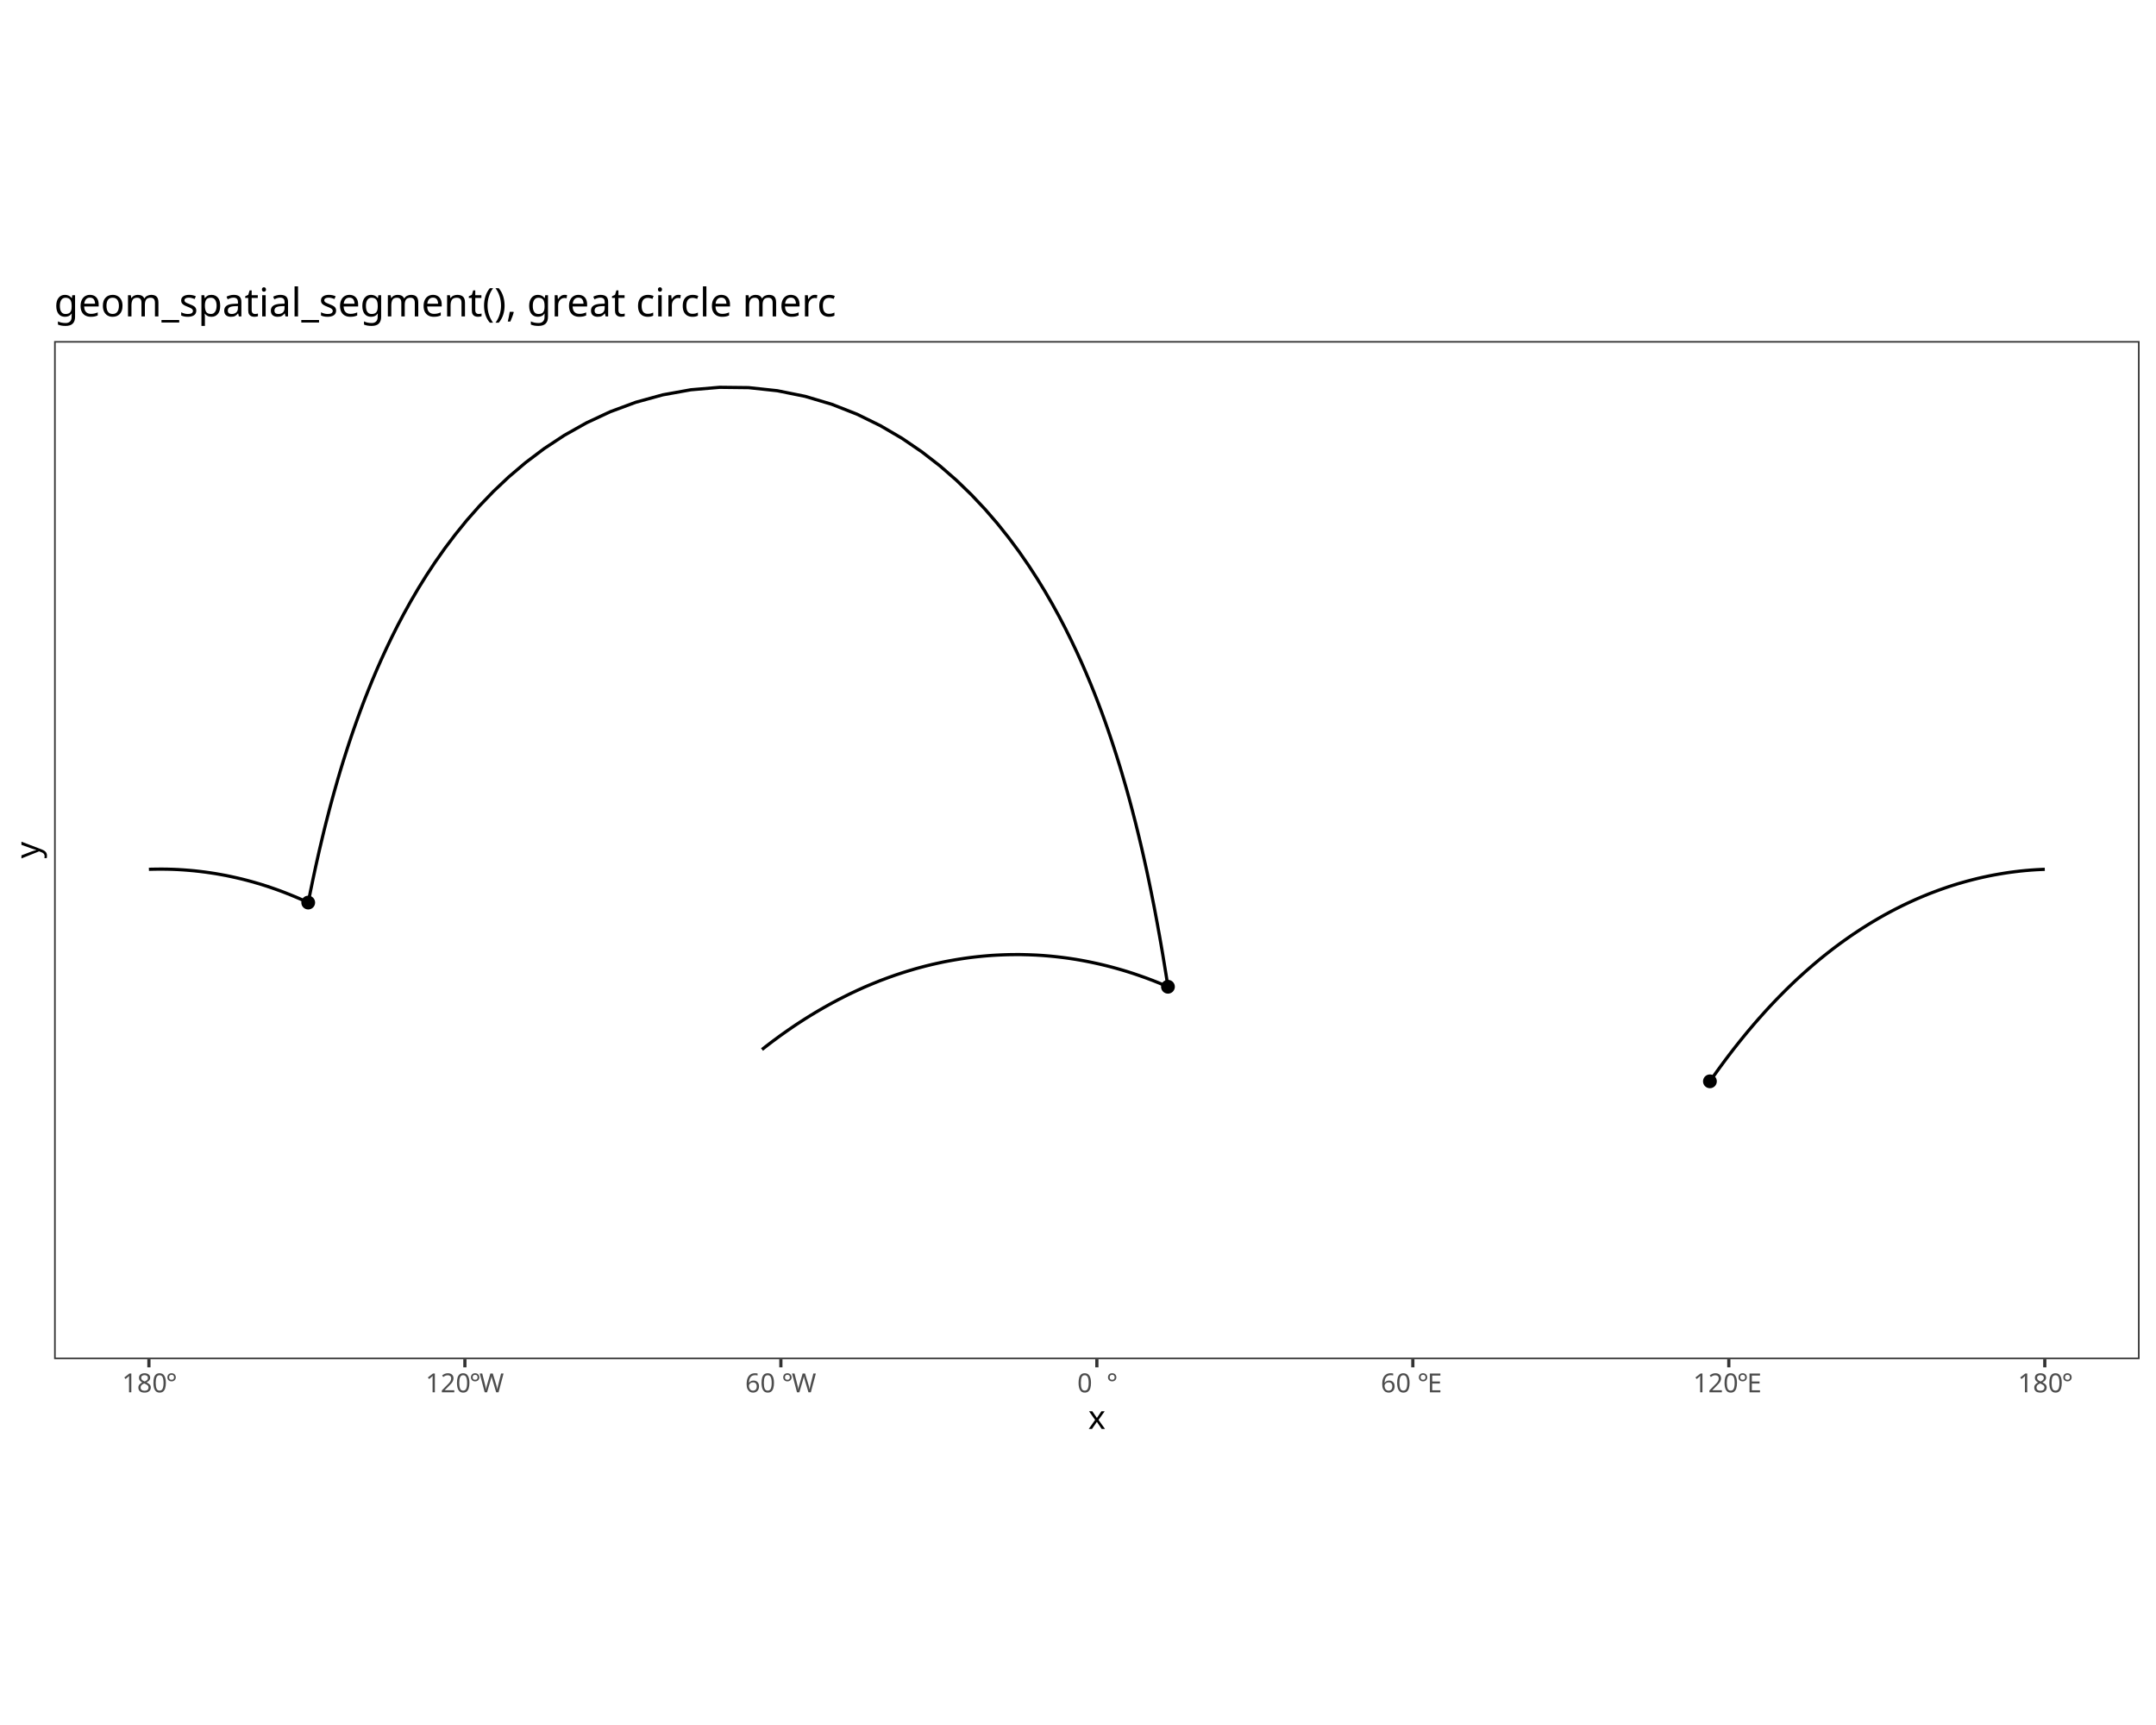
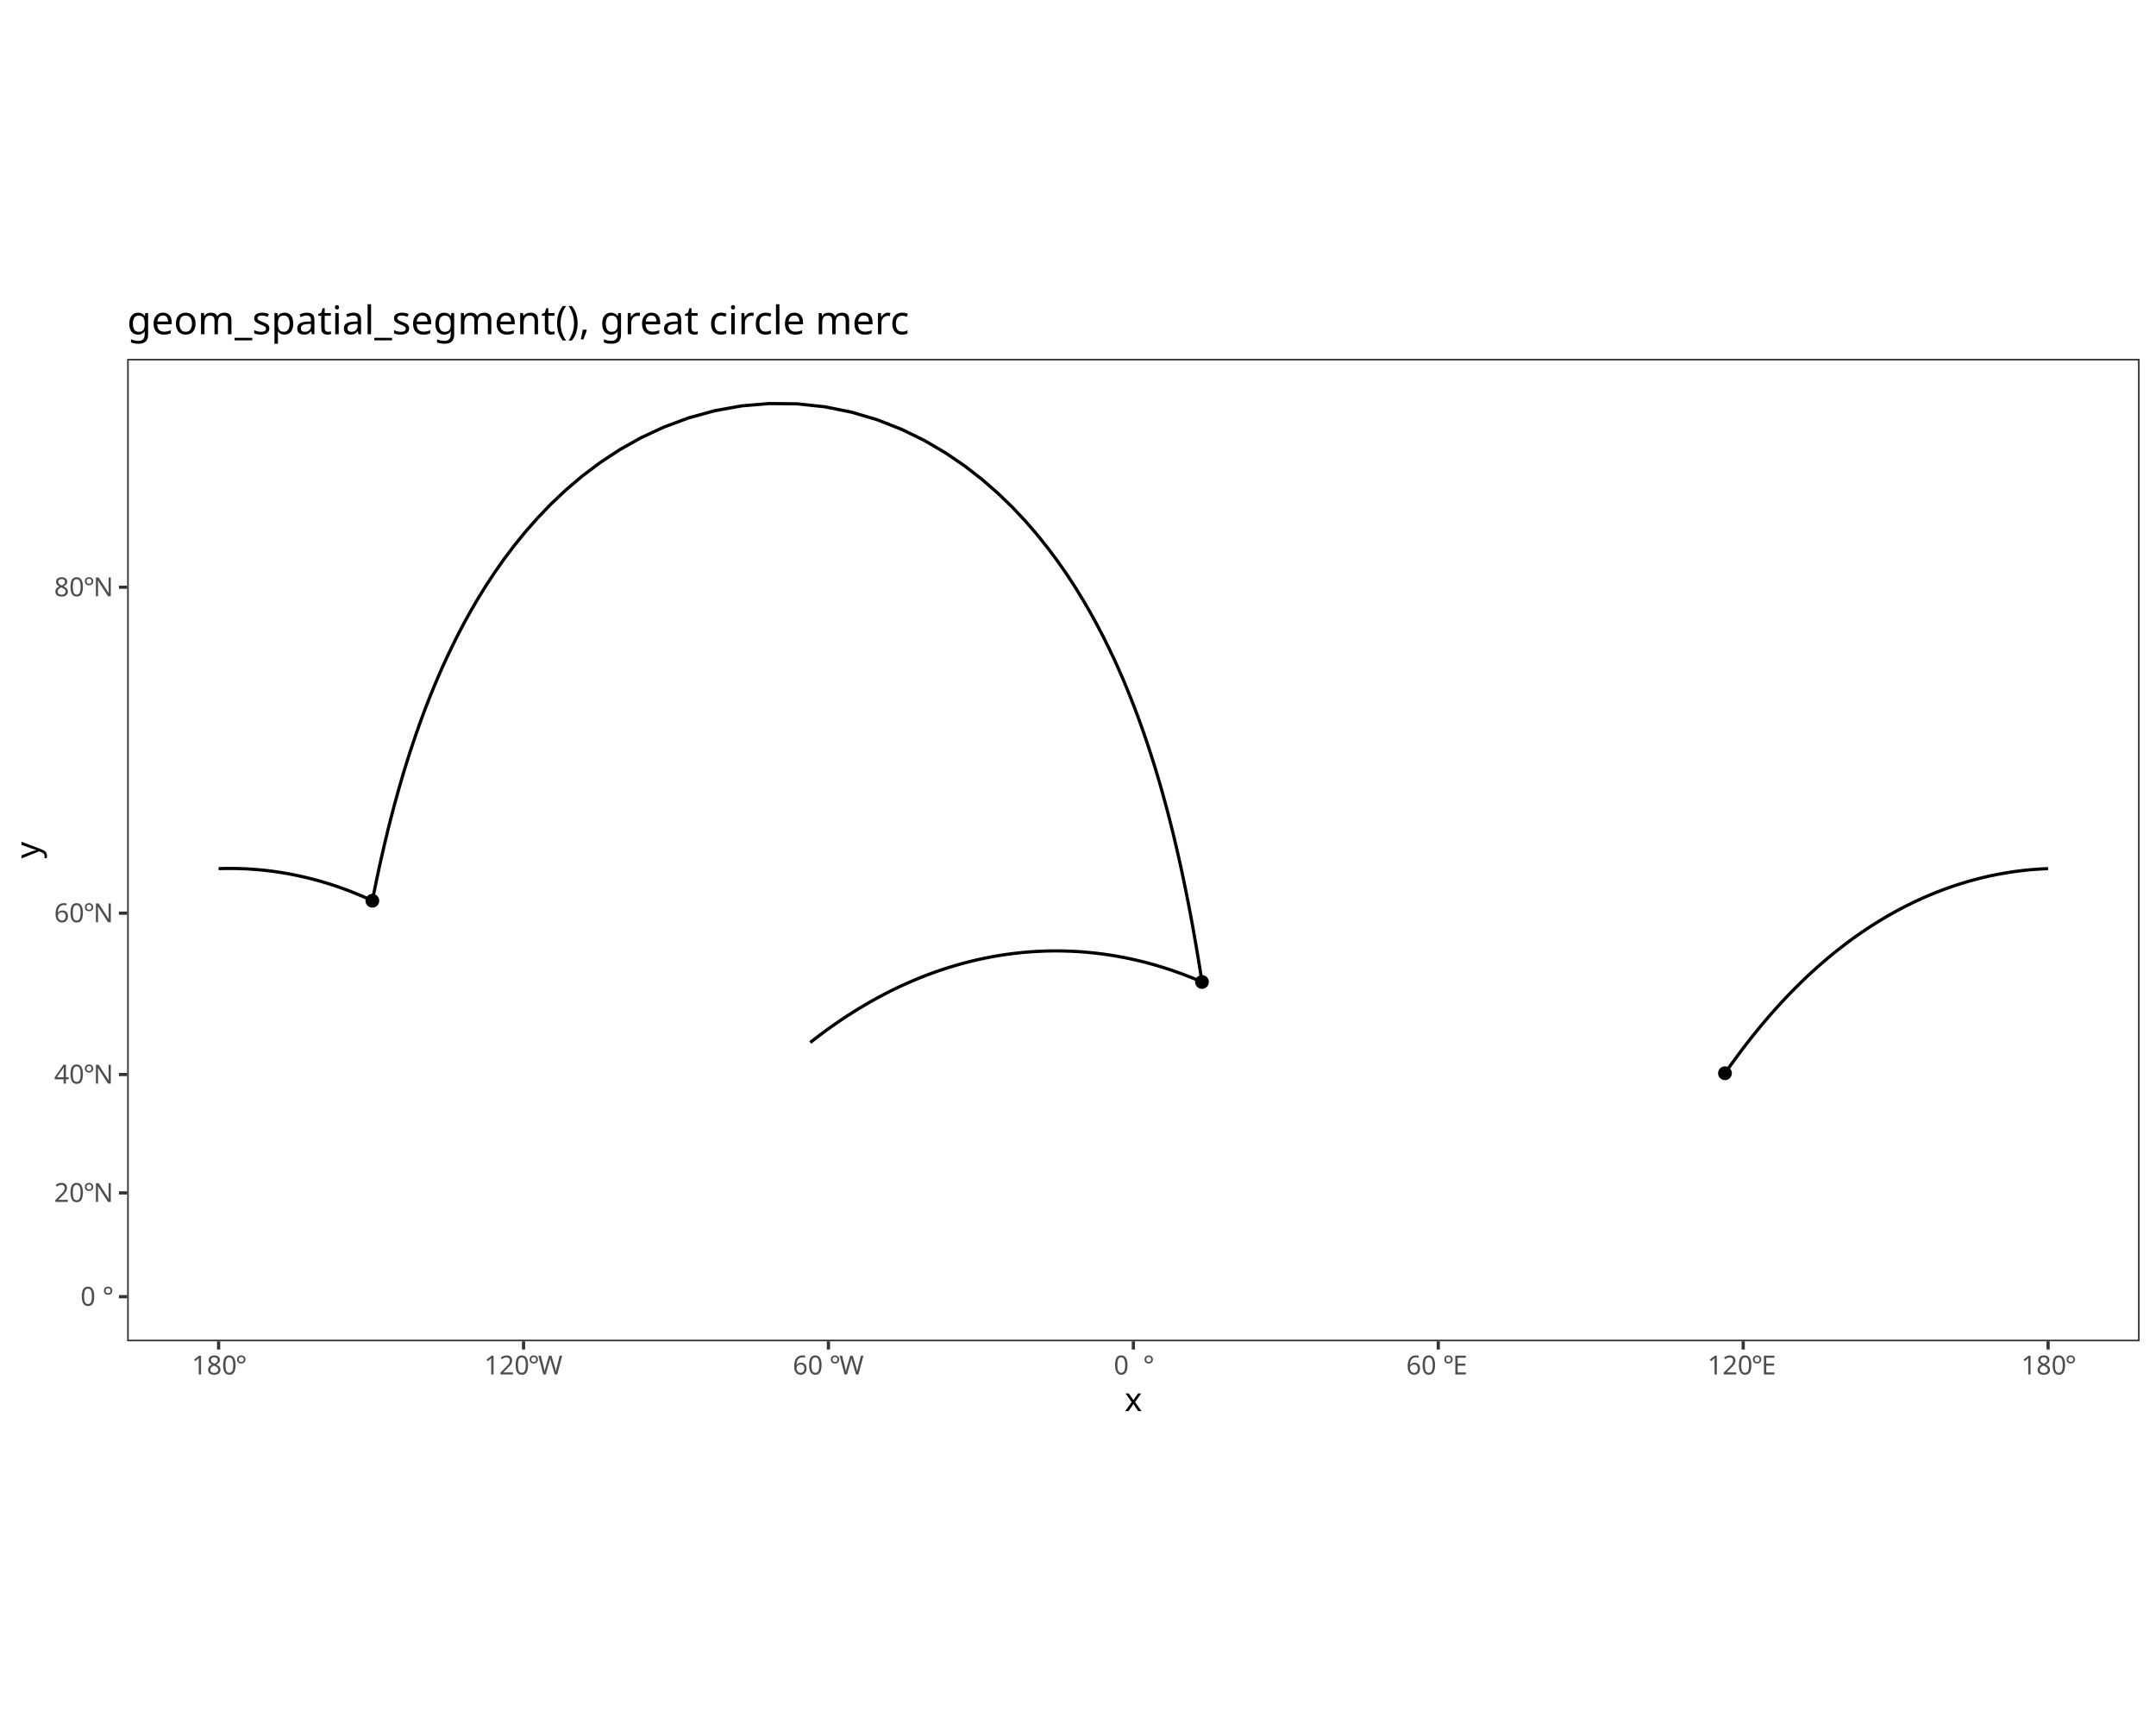
<svg xmlns="http://www.w3.org/2000/svg" class="svglite" data-engine-version="2.0" width="720.00pt" height="576.00pt" viewBox="0 0 720.00 576.00">
  <defs>
    <style type="text/css">
    .svglite line, .svglite polyline, .svglite polygon, .svglite path, .svglite rect, .svglite circle {
      fill: none;
      stroke: #000000;
      stroke-linecap: round;
      stroke-linejoin: round;
      stroke-miterlimit: 10.00;
    }
  </style>
  </defs>
  <rect width="100%" height="100%" style="stroke: none; fill: #FFFFFF;" />
  <defs>
    <clipPath id="cpMC4wMHw3MjAuMDB8MC4wMHw1NzYuMDA=">
      <rect x="0.00" y="0.00" width="720.00" height="576.00" />
    </clipPath>
  </defs>
  <g clip-path="url(#cpMC4wMHw3MjAuMDB8MC4wMHw1NzYuMDA=)">
</g>
  <defs>
-     <clipPath id="cpMC4wMHw3MjAuMDB8OTEuMTB8NDg0Ljkw">
-       <rect x="0.00" y="91.10" width="720.00" height="393.80" />
+     <clipPath id="cpMC4wMHw3MjAuMDB8OTcuMDV8NDc4Ljk1">
+       <rect x="0.00" y="97.05" width="720.00" height="381.90" />
    </clipPath>
  </defs>
-   <g clip-path="url(#cpMC4wMHw3MjAuMDB8OTEuMTB8NDg0Ljkw)">
-     <rect x="0.00" y="91.10" width="720.00" height="393.80" style="stroke-width: 1.07; stroke: #FFFFFF; fill: #FFFFFF;" />
+   <g clip-path="url(#cpMC4wMHw3MjAuMDB8OTcuMDV8NDc4Ljk1)">
+     <rect x="0.00" y="97.05" width="720.00" height="381.90" style="stroke-width: 1.07; stroke: #FFFFFF; fill: #FFFFFF;" />
  </g>
  <g clip-path="url(#cpMC4wMHw3MjAuMDB8MC4wMHw1NzYuMDA=)">
</g>
  <defs>
-     <clipPath id="cpMTguMDd8NzE0LjUyfDExMy44OHw0NTMuODQ=">
-       <rect x="18.07" y="113.88" width="696.45" height="339.96" />
+     <clipPath id="cpNDIuNDZ8NzE0LjUyfDExOS44M3w0NDcuODk=">
+       <rect x="42.46" y="119.83" width="672.06" height="328.05" />
    </clipPath>
  </defs>
-   <g clip-path="url(#cpMTguMDd8NzE0LjUyfDExMy44OHw0NTMuODQ=)">
-     <rect x="18.07" y="113.88" width="696.45" height="339.96" style="stroke-width: 1.07; stroke: none; fill: #FFFFFF;" />
-     <circle cx="571.03" cy="361.07" r="1.95" style="stroke-width: 0.71; fill: #000000;" />
-     <circle cx="390.04" cy="329.49" r="1.95" style="stroke-width: 0.71; fill: #000000;" />
-     <circle cx="102.93" cy="301.38" r="1.95" style="stroke-width: 0.71; fill: #000000;" />
-     <polyline points="571.03,361.07 571.62,360.23 572.22,359.38 572.83,358.53 573.44,357.67 574.06,356.82 574.68,355.96 575.32,355.10 575.96,354.24 576.60,353.37 577.26,352.51 577.92,351.64 578.59,350.77 579.27,349.89 579.96,349.02 580.66,348.14 581.36,347.26 582.08,346.38 582.80,345.50 583.53,344.61 584.28,343.72 585.03,342.83 585.79,341.94 586.56,341.05 587.34,340.16 588.14,339.27 588.94,338.37 589.75,337.47 590.58,336.57 591.41,335.68 592.26,334.78 593.12,333.88 593.99,332.98 594.88,332.08 595.78,331.17 596.68,330.27 597.61,329.37 598.54,328.47 599.49,327.57 600.45,326.67 601.43,325.78 602.42,324.88 603.43,323.98 604.45,323.09 605.48,322.20 606.53,321.31 607.59,320.42 608.67,319.54 609.77,318.66 610.88,317.79 612.01,316.91 613.15,316.05 614.32,315.18 615.49,314.33 616.69,313.48 617.90,312.63 619.13,311.79 620.38,310.96 621.64,310.13 622.92,309.32 624.22,308.51 625.54,307.71 626.88,306.92 628.23,306.14 629.60,305.37 630.99,304.62 632.40,303.87 633.83,303.14 635.27,302.42 636.73,301.72 638.21,301.03 639.71,300.35 641.23,299.69 642.76,299.05 644.31,298.42 645.88,297.82 647.46,297.23 649.06,296.66 650.67,296.11 652.30,295.58 653.95,295.07 655.61,294.59 657.28,294.13 658.97,293.69 660.67,293.27 662.38,292.88 664.11,292.51 665.84,292.17 667.59,291.86 669.34,291.57 671.11,291.30 672.88,291.07 674.65,290.86 676.44,290.68 678.23,290.53 680.02,290.41 681.82,290.32 682.86,290.28 " style="stroke-width: 1.07; stroke-linecap: butt;" />
-     <polyline points="49.73,290.28 50.48,290.25 52.29,290.22 54.09,290.21 55.89,290.23 57.69,290.28 59.49,290.36 61.28,290.47 63.08,290.61 64.86,290.77 66.64,290.97 68.42,291.19 70.18,291.44 71.94,291.71 73.69,292.02 75.43,292.34 77.16,292.70 78.88,293.08 80.59,293.48 82.28,293.91 83.96,294.36 85.63,294.84 87.28,295.33 88.92,295.85 90.54,296.39 92.15,296.95 93.74,297.53 95.31,298.13 96.87,298.75 98.41,299.38 99.94,300.03 101.44,300.70 102.93,301.38 " style="stroke-width: 1.07; stroke-linecap: butt;" />
-     <polyline points="390.04,329.49 389.02,329.05 387.99,328.62 386.96,328.19 385.91,327.77 384.87,327.36 383.81,326.96 382.75,326.56 381.68,326.18 380.61,325.80 379.52,325.43 378.44,325.06 377.34,324.71 376.24,324.36 375.13,324.02 374.02,323.70 372.90,323.38 371.78,323.07 370.65,322.77 369.51,322.48 368.37,322.20 367.23,321.93 366.08,321.67 364.92,321.42 363.76,321.18 362.60,320.95 361.43,320.73 360.26,320.52 359.08,320.32 357.90,320.14 356.72,319.96 355.53,319.80 354.34,319.65 353.15,319.51 351.95,319.38 350.75,319.26 349.55,319.16 348.35,319.06 347.15,318.98 345.94,318.91 344.73,318.86 343.53,318.81 342.32,318.78 341.11,318.75 339.90,318.74 338.69,318.75 337.48,318.76 336.27,318.79 335.06,318.83 333.86,318.88 332.65,318.94 331.45,319.01 330.24,319.10 329.04,319.20 327.84,319.31 326.65,319.43 325.45,319.56 324.26,319.70 323.07,319.86 321.88,320.03 320.70,320.21 319.52,320.40 318.35,320.60 317.18,320.81 316.01,321.03 314.85,321.26 313.69,321.51 312.54,321.76 311.39,322.02 310.24,322.30 309.10,322.58 307.97,322.88 306.84,323.18 305.72,323.49 304.61,323.82 303.49,324.15 302.39,324.49 301.29,324.84 300.20,325.20 299.11,325.56 298.03,325.94 296.96,326.32 295.90,326.71 294.84,327.11 293.78,327.51 292.74,327.93 291.70,328.35 290.67,328.78 289.64,329.21 288.62,329.65 287.61,330.10 286.61,330.55 285.61,331.02 284.62,331.48 283.64,331.95 282.67,332.43 281.70,332.92 280.74,333.41 279.78,333.90 278.84,334.40 277.90,334.90 276.97,335.41 276.04,335.93 275.13,336.44 274.22,336.97 273.32,337.49 272.42,338.02 271.53,338.56 270.65,339.09 269.78,339.64 268.91,340.18 268.05,340.73 267.20,341.28 266.35,341.83 265.51,342.39 264.68,342.95 263.86,343.52 263.04,344.08 262.23,344.65 261.42,345.22 260.62,345.79 259.83,346.37 259.05,346.95 258.27,347.52 257.49,348.11 256.73,348.69 255.97,349.27 255.22,349.86 254.47,350.45 " style="stroke-width: 1.07; stroke-linecap: butt;" />
-     <polyline points="102.93,301.38 103.30,299.54 103.67,297.66 104.07,295.75 104.47,293.81 104.89,291.84 105.32,289.84 105.77,287.80 106.24,285.73 106.72,283.61 107.23,281.46 107.75,279.27 108.29,277.04 108.86,274.76 109.46,272.44 110.07,270.07 110.72,267.65 111.40,265.18 112.11,262.66 112.85,260.08 113.63,257.44 114.45,254.74 115.32,251.98 116.23,249.15 117.19,246.25 118.21,243.28 119.29,240.23 120.43,237.11 121.64,233.90 122.94,230.60 124.31,227.22 125.78,223.74 127.36,220.16 129.05,216.49 130.87,212.70 132.82,208.81 134.94,204.81 137.22,200.70 139.70,196.47 142.40,192.12 145.34,187.67 148.55,183.11 152.07,178.45 155.92,173.70 160.16,168.90 164.81,164.06 169.93,159.22 175.56,154.44 181.74,149.78 188.50,145.33 195.86,141.19 203.81,137.48 212.32,134.32 221.33,131.84 230.71,130.15 240.33,129.33 250.01,129.44 259.59,130.47 268.89,132.35 277.79,135.00 286.18,138.30 293.99,142.13 301.21,146.35 307.83,150.86 313.88,155.55 319.39,160.35 324.39,165.19 328.95,170.03 333.09,174.82 336.86,179.55 340.30,184.18 343.44,188.72 346.32,193.15 348.97,197.47 351.40,201.67 353.65,205.76 355.72,209.73 357.64,213.60 359.43,217.36 361.09,221.01 362.64,224.56 364.09,228.02 365.45,231.38 366.72,234.66 367.92,237.84 369.05,240.95 370.11,243.98 371.11,246.93 372.06,249.82 372.96,252.63 373.82,255.38 374.63,258.06 375.40,260.69 376.14,263.25 376.84,265.76 377.51,268.22 378.15,270.63 378.76,272.99 379.35,275.30 379.91,277.57 380.45,279.79 380.97,281.97 381.47,284.11 381.95,286.22 382.41,288.28 382.86,290.31 383.29,292.31 383.70,294.27 384.10,296.20 384.49,298.10 384.86,299.97 385.23,301.81 385.58,303.62 385.92,305.41 386.25,307.17 386.57,308.90 386.88,310.62 387.19,312.30 387.48,313.97 387.77,315.61 388.05,317.23 388.32,318.83 388.58,320.41 388.84,321.97 389.09,323.51 389.34,325.03 389.58,326.53 389.81,328.02 390.04,329.49 " style="stroke-width: 1.07; stroke-linecap: butt;" />
-     <rect x="18.07" y="113.88" width="696.45" height="339.96" style="stroke-width: 1.07; stroke: #333333;" />
+   <g clip-path="url(#cpNDIuNDZ8NzE0LjUyfDExOS44M3w0NDcuODk=)">
+     <rect x="42.46" y="119.83" width="672.06" height="328.05" style="stroke-width: 1.07; stroke: none; fill: #FFFFFF;" />
+     <circle cx="576.06" cy="358.37" r="1.95" style="stroke-width: 0.71; fill: #000000;" />
+     <circle cx="401.40" cy="327.89" r="1.95" style="stroke-width: 0.71; fill: #000000;" />
+     <circle cx="124.35" cy="300.77" r="1.95" style="stroke-width: 0.71; fill: #000000;" />
+     <polyline points="576.06,358.37 576.63,357.55 577.20,356.73 577.79,355.91 578.38,355.09 578.98,354.26 579.58,353.44 580.19,352.61 580.81,351.77 581.43,350.94 582.07,350.10 582.71,349.26 583.35,348.42 584.01,347.58 584.67,346.74 585.35,345.89 586.03,345.04 586.72,344.19 587.41,343.34 588.12,342.48 588.84,341.63 589.56,340.77 590.30,339.91 591.04,339.05 591.80,338.19 592.56,337.33 593.34,336.46 594.12,335.60 594.92,334.73 595.73,333.86 596.54,332.99 597.37,332.13 598.21,331.26 599.07,330.39 599.93,329.52 600.81,328.65 601.70,327.78 602.60,326.91 603.52,326.04 604.45,325.17 605.39,324.31 606.35,323.44 607.32,322.58 608.30,321.72 609.30,320.86 610.31,320.00 611.34,319.14 612.38,318.29 613.44,317.44 614.51,316.60 615.60,315.76 616.70,314.92 617.82,314.09 618.96,313.26 620.11,312.44 621.28,311.62 622.47,310.81 623.67,310.01 624.89,309.21 626.13,308.43 627.39,307.65 628.66,306.88 629.95,306.11 631.25,305.36 632.58,304.62 633.92,303.89 635.28,303.17 636.65,302.47 638.05,301.77 639.46,301.09 640.89,300.43 642.33,299.77 643.79,299.14 645.27,298.52 646.77,297.91 648.28,297.33 649.81,296.76 651.35,296.21 652.91,295.68 654.48,295.17 656.07,294.68 657.67,294.21 659.29,293.77 660.92,293.34 662.56,292.94 664.21,292.56 665.87,292.21 667.55,291.88 669.23,291.58 670.92,291.30 672.63,291.04 674.33,290.82 676.05,290.62 677.77,290.44 679.50,290.30 681.23,290.18 682.96,290.09 683.97,290.05 " style="stroke-width: 1.07; stroke-linecap: butt;" />
+     <polyline points="73.01,290.05 73.74,290.03 75.48,289.99 77.21,289.99 78.95,290.01 80.69,290.06 82.43,290.13 84.16,290.24 85.89,290.37 87.61,290.53 89.33,290.72 91.04,290.93 92.75,291.17 94.44,291.44 96.13,291.73 97.81,292.05 99.48,292.39 101.14,292.76 102.79,293.15 104.42,293.56 106.04,293.99 107.65,294.45 109.24,294.93 110.83,295.43 112.39,295.95 113.94,296.49 115.48,297.05 117.00,297.63 118.50,298.23 119.99,298.84 121.46,299.47 122.91,300.11 124.35,300.77 " style="stroke-width: 1.07; stroke-linecap: butt;" />
+     <polyline points="401.40,327.89 400.42,327.47 399.43,327.05 398.43,326.64 397.42,326.24 396.41,325.84 395.39,325.45 394.37,325.07 393.34,324.70 392.30,324.33 391.25,323.97 390.20,323.62 389.15,323.28 388.09,322.94 387.02,322.62 385.94,322.30 384.87,321.99 383.78,321.69 382.69,321.40 381.60,321.12 380.50,320.85 379.39,320.59 378.28,320.34 377.16,320.10 376.05,319.87 374.92,319.65 373.79,319.44 372.66,319.24 371.53,319.05 370.39,318.87 369.25,318.70 368.10,318.54 366.95,318.40 365.80,318.26 364.65,318.14 363.49,318.02 362.33,317.92 361.17,317.83 360.01,317.75 358.85,317.69 357.68,317.63 356.52,317.59 355.35,317.55 354.19,317.53 353.02,317.52 351.85,317.52 350.69,317.54 349.52,317.56 348.35,317.60 347.19,317.65 346.02,317.71 344.86,317.78 343.70,317.86 342.54,317.96 341.38,318.06 340.23,318.18 339.08,318.31 337.93,318.45 336.78,318.60 335.63,318.76 334.49,318.93 333.35,319.12 332.22,319.31 331.09,319.51 329.96,319.73 328.84,319.95 327.73,320.19 326.61,320.43 325.50,320.69 324.40,320.95 323.30,321.23 322.21,321.51 321.12,321.80 320.04,322.11 318.96,322.42 317.89,322.74 316.82,323.07 315.76,323.40 314.71,323.75 313.66,324.10 312.62,324.46 311.58,324.83 310.56,325.21 309.53,325.59 308.52,325.99 307.51,326.38 306.51,326.79 305.51,327.20 304.52,327.62 303.54,328.05 302.56,328.48 301.59,328.92 300.63,329.36 299.68,329.81 298.73,330.27 297.79,330.73 296.85,331.20 295.93,331.67 295.01,332.15 294.10,332.63 293.19,333.12 292.29,333.61 291.40,334.10 290.51,334.60 289.64,335.11 288.77,335.61 287.90,336.13 287.05,336.64 286.20,337.16 285.35,337.68 284.52,338.21 283.69,338.74 282.86,339.27 282.05,339.80 281.24,340.34 280.43,340.88 279.64,341.43 278.85,341.97 278.07,342.52 277.29,343.07 276.52,343.62 275.75,344.18 275.00,344.74 274.24,345.29 273.50,345.86 272.76,346.42 272.03,346.98 271.30,347.55 270.58,348.11 " style="stroke-width: 1.07; stroke-linecap: butt;" />
+     <polyline points="124.35,300.77 124.70,298.99 125.07,297.18 125.44,295.34 125.83,293.47 126.24,291.56 126.65,289.63 127.09,287.66 127.54,285.66 128.01,283.62 128.49,281.55 129.00,279.43 129.52,277.28 130.07,275.08 130.64,272.84 131.24,270.55 131.87,268.22 132.52,265.83 133.20,263.40 133.92,260.91 134.67,258.36 135.47,255.76 136.30,253.09 137.18,250.36 138.11,247.57 139.09,244.70 140.13,241.76 141.23,238.74 142.40,235.65 143.65,232.47 144.98,229.20 146.40,225.85 147.92,222.39 149.55,218.85 151.31,215.20 153.19,211.44 155.23,207.58 157.44,203.61 159.83,199.53 162.44,195.34 165.27,191.04 168.37,186.63 171.76,182.14 175.48,177.56 179.57,172.92 184.06,168.25 189.00,163.58 194.43,158.97 200.40,154.48 206.92,150.18 214.02,146.19 221.70,142.61 229.91,139.56 238.60,137.16 247.65,135.53 256.93,134.75 266.28,134.85 275.52,135.84 284.50,137.66 293.08,140.21 301.18,143.40 308.72,147.09 315.68,151.17 322.07,155.51 327.91,160.04 333.22,164.67 338.06,169.35 342.45,174.01 346.44,178.64 350.08,183.20 353.40,187.67 356.44,192.05 359.22,196.33 361.77,200.49 364.12,204.55 366.28,208.49 368.29,212.33 370.14,216.06 371.87,219.68 373.47,223.21 374.97,226.64 376.36,229.97 377.67,233.22 378.90,236.38 380.06,239.46 381.14,242.45 382.17,245.38 383.14,248.23 384.06,251.01 384.92,253.72 385.75,256.37 386.53,258.96 387.28,261.50 387.99,263.97 388.66,266.40 389.31,268.77 389.93,271.09 390.52,273.37 391.08,275.60 391.63,277.79 392.15,279.93 392.65,282.04 393.13,284.10 393.59,286.13 394.04,288.13 394.47,290.09 394.88,292.01 395.29,293.91 395.67,295.77 396.05,297.60 396.41,299.41 396.76,301.18 397.10,302.93 397.43,304.66 397.75,306.35 398.06,308.03 398.36,309.68 398.65,311.31 398.93,312.91 399.21,314.50 399.48,316.06 399.74,317.60 400.00,319.13 400.25,320.63 400.49,322.12 400.73,323.59 400.96,325.04 401.18,326.47 401.40,327.89 " style="stroke-width: 1.07; stroke-linecap: butt;" />
+     <rect x="42.46" y="119.83" width="672.06" height="328.05" style="stroke-width: 1.07; stroke: #333333;" />
  </g>
  <g clip-path="url(#cpMC4wMHw3MjAuMDB8MC4wMHw1NzYuMDA=)">
-     <polyline points="49.73,456.58 49.73,453.84 " style="stroke-width: 1.07; stroke: #333333; stroke-linecap: butt;" />
-     <polyline points="155.25,456.58 155.25,453.84 " style="stroke-width: 1.07; stroke: #333333; stroke-linecap: butt;" />
-     <polyline points="260.77,456.58 260.77,453.84 " style="stroke-width: 1.07; stroke: #333333; stroke-linecap: butt;" />
-     <polyline points="366.30,456.58 366.30,453.84 " style="stroke-width: 1.07; stroke: #333333; stroke-linecap: butt;" />
-     <polyline points="471.82,456.58 471.82,453.84 " style="stroke-width: 1.07; stroke: #333333; stroke-linecap: butt;" />
-     <polyline points="577.34,456.58 577.34,453.84 " style="stroke-width: 1.07; stroke: #333333; stroke-linecap: butt;" />
-     <polyline points="682.86,456.58 682.86,453.84 " style="stroke-width: 1.07; stroke: #333333; stroke-linecap: butt;" />
-     <text x="40.73" y="464.92" style="font-size: 8.80px; fill: #4D4D4D; font-family: sans;" textLength="14.68px" lengthAdjust="spacingAndGlyphs">180</text>
-     <text x="55.42" y="464.92" style="font-size: 8.80px; fill: #4D4D4D; font-family: sans;" textLength="3.31px" lengthAdjust="spacingAndGlyphs">°</text>
-     <text x="142.10" y="464.92" style="font-size: 8.80px; fill: #4D4D4D; font-family: sans;" textLength="14.68px" lengthAdjust="spacingAndGlyphs">120</text>
-     <text x="156.79" y="464.92" style="font-size: 8.80px; fill: #4D4D4D; font-family: sans;" textLength="3.31px" lengthAdjust="spacingAndGlyphs">°</text>
-     <text x="160.10" y="464.92" style="font-size: 8.80px; fill: #4D4D4D; font-family: sans;" textLength="8.31px" lengthAdjust="spacingAndGlyphs">W</text>
-     <text x="248.85" y="464.92" style="font-size: 8.80px; fill: #4D4D4D; font-family: sans;" textLength="12.23px" lengthAdjust="spacingAndGlyphs"> 60</text>
-     <text x="261.08" y="464.92" style="font-size: 8.80px; fill: #4D4D4D; font-family: sans;" textLength="3.31px" lengthAdjust="spacingAndGlyphs">°</text>
-     <text x="264.39" y="464.92" style="font-size: 8.80px; fill: #4D4D4D; font-family: sans;" textLength="8.31px" lengthAdjust="spacingAndGlyphs">W</text>
-     <text x="359.75" y="464.92" style="font-size: 8.80px; fill: #4D4D4D; font-family: sans;" textLength="9.78px" lengthAdjust="spacingAndGlyphs">  0</text>
-     <text x="369.53" y="464.92" style="font-size: 8.80px; fill: #4D4D4D; font-family: sans;" textLength="3.31px" lengthAdjust="spacingAndGlyphs">°</text>
-     <text x="461.11" y="464.92" style="font-size: 8.80px; fill: #4D4D4D; font-family: sans;" textLength="12.23px" lengthAdjust="spacingAndGlyphs"> 60</text>
-     <text x="473.35" y="464.92" style="font-size: 8.80px; fill: #4D4D4D; font-family: sans;" textLength="3.31px" lengthAdjust="spacingAndGlyphs">°</text>
-     <text x="476.66" y="464.92" style="font-size: 8.80px; fill: #4D4D4D; font-family: sans;" textLength="5.87px" lengthAdjust="spacingAndGlyphs">E</text>
-     <text x="565.41" y="464.92" style="font-size: 8.80px; fill: #4D4D4D; font-family: sans;" textLength="14.68px" lengthAdjust="spacingAndGlyphs">120</text>
-     <text x="580.09" y="464.92" style="font-size: 8.80px; fill: #4D4D4D; font-family: sans;" textLength="3.31px" lengthAdjust="spacingAndGlyphs">°</text>
-     <text x="583.40" y="464.92" style="font-size: 8.80px; fill: #4D4D4D; font-family: sans;" textLength="5.87px" lengthAdjust="spacingAndGlyphs">E</text>
-     <text x="673.87" y="464.92" style="font-size: 8.80px; fill: #4D4D4D; font-family: sans;" textLength="14.68px" lengthAdjust="spacingAndGlyphs">180</text>
-     <text x="688.55" y="464.92" style="font-size: 8.80px; fill: #4D4D4D; font-family: sans;" textLength="3.31px" lengthAdjust="spacingAndGlyphs">°</text>
-     <text x="366.30" y="477.14" text-anchor="middle" style="font-size: 11.00px; font-family: sans;" textLength="5.50px" lengthAdjust="spacingAndGlyphs">x</text>
+     <text x="26.88" y="436.01" style="font-size: 8.80px; fill: #4D4D4D; font-family: sans;" textLength="7.34px" lengthAdjust="spacingAndGlyphs"> 0</text>
+     <text x="34.22" y="436.01" style="font-size: 8.80px; fill: #4D4D4D; font-family: sans;" textLength="3.31px" lengthAdjust="spacingAndGlyphs">°</text>
+     <text x="18.07" y="401.35" style="font-size: 8.80px; fill: #4D4D4D; font-family: sans;" textLength="9.79px" lengthAdjust="spacingAndGlyphs">20</text>
+     <text x="27.86" y="401.35" style="font-size: 8.80px; fill: #4D4D4D; font-family: sans;" textLength="3.31px" lengthAdjust="spacingAndGlyphs">°</text>
+     <text x="31.17" y="401.35" style="font-size: 8.80px; fill: #4D4D4D; font-family: sans;" textLength="6.36px" lengthAdjust="spacingAndGlyphs">N</text>
+     <text x="18.07" y="361.82" style="font-size: 8.80px; fill: #4D4D4D; font-family: sans;" textLength="9.79px" lengthAdjust="spacingAndGlyphs">40</text>
+     <text x="27.86" y="361.82" style="font-size: 8.80px; fill: #4D4D4D; font-family: sans;" textLength="3.31px" lengthAdjust="spacingAndGlyphs">°</text>
+     <text x="31.17" y="361.82" style="font-size: 8.80px; fill: #4D4D4D; font-family: sans;" textLength="6.36px" lengthAdjust="spacingAndGlyphs">N</text>
+     <text x="18.07" y="307.95" style="font-size: 8.80px; fill: #4D4D4D; font-family: sans;" textLength="9.79px" lengthAdjust="spacingAndGlyphs">60</text>
+     <text x="27.86" y="307.95" style="font-size: 8.80px; fill: #4D4D4D; font-family: sans;" textLength="3.31px" lengthAdjust="spacingAndGlyphs">°</text>
+     <text x="31.17" y="307.95" style="font-size: 8.80px; fill: #4D4D4D; font-family: sans;" textLength="6.36px" lengthAdjust="spacingAndGlyphs">N</text>
+     <text x="18.07" y="199.11" style="font-size: 8.80px; fill: #4D4D4D; font-family: sans;" textLength="9.79px" lengthAdjust="spacingAndGlyphs">80</text>
+     <text x="27.86" y="199.11" style="font-size: 8.80px; fill: #4D4D4D; font-family: sans;" textLength="3.31px" lengthAdjust="spacingAndGlyphs">°</text>
+     <text x="31.17" y="199.11" style="font-size: 8.80px; fill: #4D4D4D; font-family: sans;" textLength="6.36px" lengthAdjust="spacingAndGlyphs">N</text>
+     <polyline points="39.72,432.98 42.46,432.98 " style="stroke-width: 1.07; stroke: #333333; stroke-linecap: butt;" />
+     <polyline points="39.72,398.32 42.46,398.32 " style="stroke-width: 1.07; stroke: #333333; stroke-linecap: butt;" />
+     <polyline points="39.72,358.79 42.46,358.79 " style="stroke-width: 1.07; stroke: #333333; stroke-linecap: butt;" />
+     <polyline points="39.72,304.92 42.46,304.92 " style="stroke-width: 1.07; stroke: #333333; stroke-linecap: butt;" />
+     <polyline points="39.72,196.08 42.46,196.08 " style="stroke-width: 1.07; stroke: #333333; stroke-linecap: butt;" />
+     <polyline points="73.01,450.63 73.01,447.89 " style="stroke-width: 1.07; stroke: #333333; stroke-linecap: butt;" />
+     <polyline points="174.84,450.63 174.84,447.89 " style="stroke-width: 1.07; stroke: #333333; stroke-linecap: butt;" />
+     <polyline points="276.66,450.63 276.66,447.89 " style="stroke-width: 1.07; stroke: #333333; stroke-linecap: butt;" />
+     <polyline points="378.49,450.63 378.49,447.89 " style="stroke-width: 1.07; stroke: #333333; stroke-linecap: butt;" />
+     <polyline points="480.32,450.63 480.32,447.89 " style="stroke-width: 1.07; stroke: #333333; stroke-linecap: butt;" />
+     <polyline points="582.15,450.63 582.15,447.89 " style="stroke-width: 1.07; stroke: #333333; stroke-linecap: butt;" />
+     <polyline points="683.97,450.63 683.97,447.89 " style="stroke-width: 1.07; stroke: #333333; stroke-linecap: butt;" />
+     <text x="64.01" y="458.96" style="font-size: 8.80px; fill: #4D4D4D; font-family: sans;" textLength="14.68px" lengthAdjust="spacingAndGlyphs">180</text>
+     <text x="78.70" y="458.96" style="font-size: 8.80px; fill: #4D4D4D; font-family: sans;" textLength="3.31px" lengthAdjust="spacingAndGlyphs">°</text>
+     <text x="161.69" y="458.96" style="font-size: 8.80px; fill: #4D4D4D; font-family: sans;" textLength="14.68px" lengthAdjust="spacingAndGlyphs">120</text>
+     <text x="176.37" y="458.96" style="font-size: 8.80px; fill: #4D4D4D; font-family: sans;" textLength="3.31px" lengthAdjust="spacingAndGlyphs">°</text>
+     <text x="179.68" y="458.96" style="font-size: 8.80px; fill: #4D4D4D; font-family: sans;" textLength="8.31px" lengthAdjust="spacingAndGlyphs">W</text>
+     <text x="264.74" y="458.96" style="font-size: 8.80px; fill: #4D4D4D; font-family: sans;" textLength="12.23px" lengthAdjust="spacingAndGlyphs"> 60</text>
+     <text x="276.97" y="458.96" style="font-size: 8.80px; fill: #4D4D4D; font-family: sans;" textLength="3.31px" lengthAdjust="spacingAndGlyphs">°</text>
+     <text x="280.28" y="458.96" style="font-size: 8.80px; fill: #4D4D4D; font-family: sans;" textLength="8.31px" lengthAdjust="spacingAndGlyphs">W</text>
+     <text x="371.94" y="458.96" style="font-size: 8.80px; fill: #4D4D4D; font-family: sans;" textLength="9.78px" lengthAdjust="spacingAndGlyphs">  0</text>
+     <text x="381.73" y="458.96" style="font-size: 8.80px; fill: #4D4D4D; font-family: sans;" textLength="3.31px" lengthAdjust="spacingAndGlyphs">°</text>
+     <text x="469.61" y="458.96" style="font-size: 8.80px; fill: #4D4D4D; font-family: sans;" textLength="12.23px" lengthAdjust="spacingAndGlyphs"> 60</text>
+     <text x="481.84" y="458.96" style="font-size: 8.80px; fill: #4D4D4D; font-family: sans;" textLength="3.31px" lengthAdjust="spacingAndGlyphs">°</text>
+     <text x="485.15" y="458.96" style="font-size: 8.80px; fill: #4D4D4D; font-family: sans;" textLength="5.87px" lengthAdjust="spacingAndGlyphs">E</text>
+     <text x="570.21" y="458.96" style="font-size: 8.80px; fill: #4D4D4D; font-family: sans;" textLength="14.68px" lengthAdjust="spacingAndGlyphs">120</text>
+     <text x="584.90" y="458.96" style="font-size: 8.80px; fill: #4D4D4D; font-family: sans;" textLength="3.31px" lengthAdjust="spacingAndGlyphs">°</text>
+     <text x="588.21" y="458.96" style="font-size: 8.80px; fill: #4D4D4D; font-family: sans;" textLength="5.87px" lengthAdjust="spacingAndGlyphs">E</text>
+     <text x="674.98" y="458.96" style="font-size: 8.80px; fill: #4D4D4D; font-family: sans;" textLength="14.68px" lengthAdjust="spacingAndGlyphs">180</text>
+     <text x="689.66" y="458.96" style="font-size: 8.80px; fill: #4D4D4D; font-family: sans;" textLength="3.31px" lengthAdjust="spacingAndGlyphs">°</text>
+     <text x="378.49" y="471.19" text-anchor="middle" style="font-size: 11.00px; font-family: sans;" textLength="5.50px" lengthAdjust="spacingAndGlyphs">x</text>
    <text transform="translate(13.05,283.86) rotate(-90)" text-anchor="middle" style="font-size: 11.00px; font-family: sans;" textLength="5.50px" lengthAdjust="spacingAndGlyphs">y</text>
-     <text x="18.07" y="105.66" style="font-size: 13.20px; font-family: sans;" textLength="250.21px" lengthAdjust="spacingAndGlyphs">geom_spatial_segment(), great circle merc</text>
+     <text x="42.46" y="111.61" style="font-size: 13.20px; font-family: sans;" textLength="250.21px" lengthAdjust="spacingAndGlyphs">geom_spatial_segment(), great circle merc</text>
  </g>
</svg>
